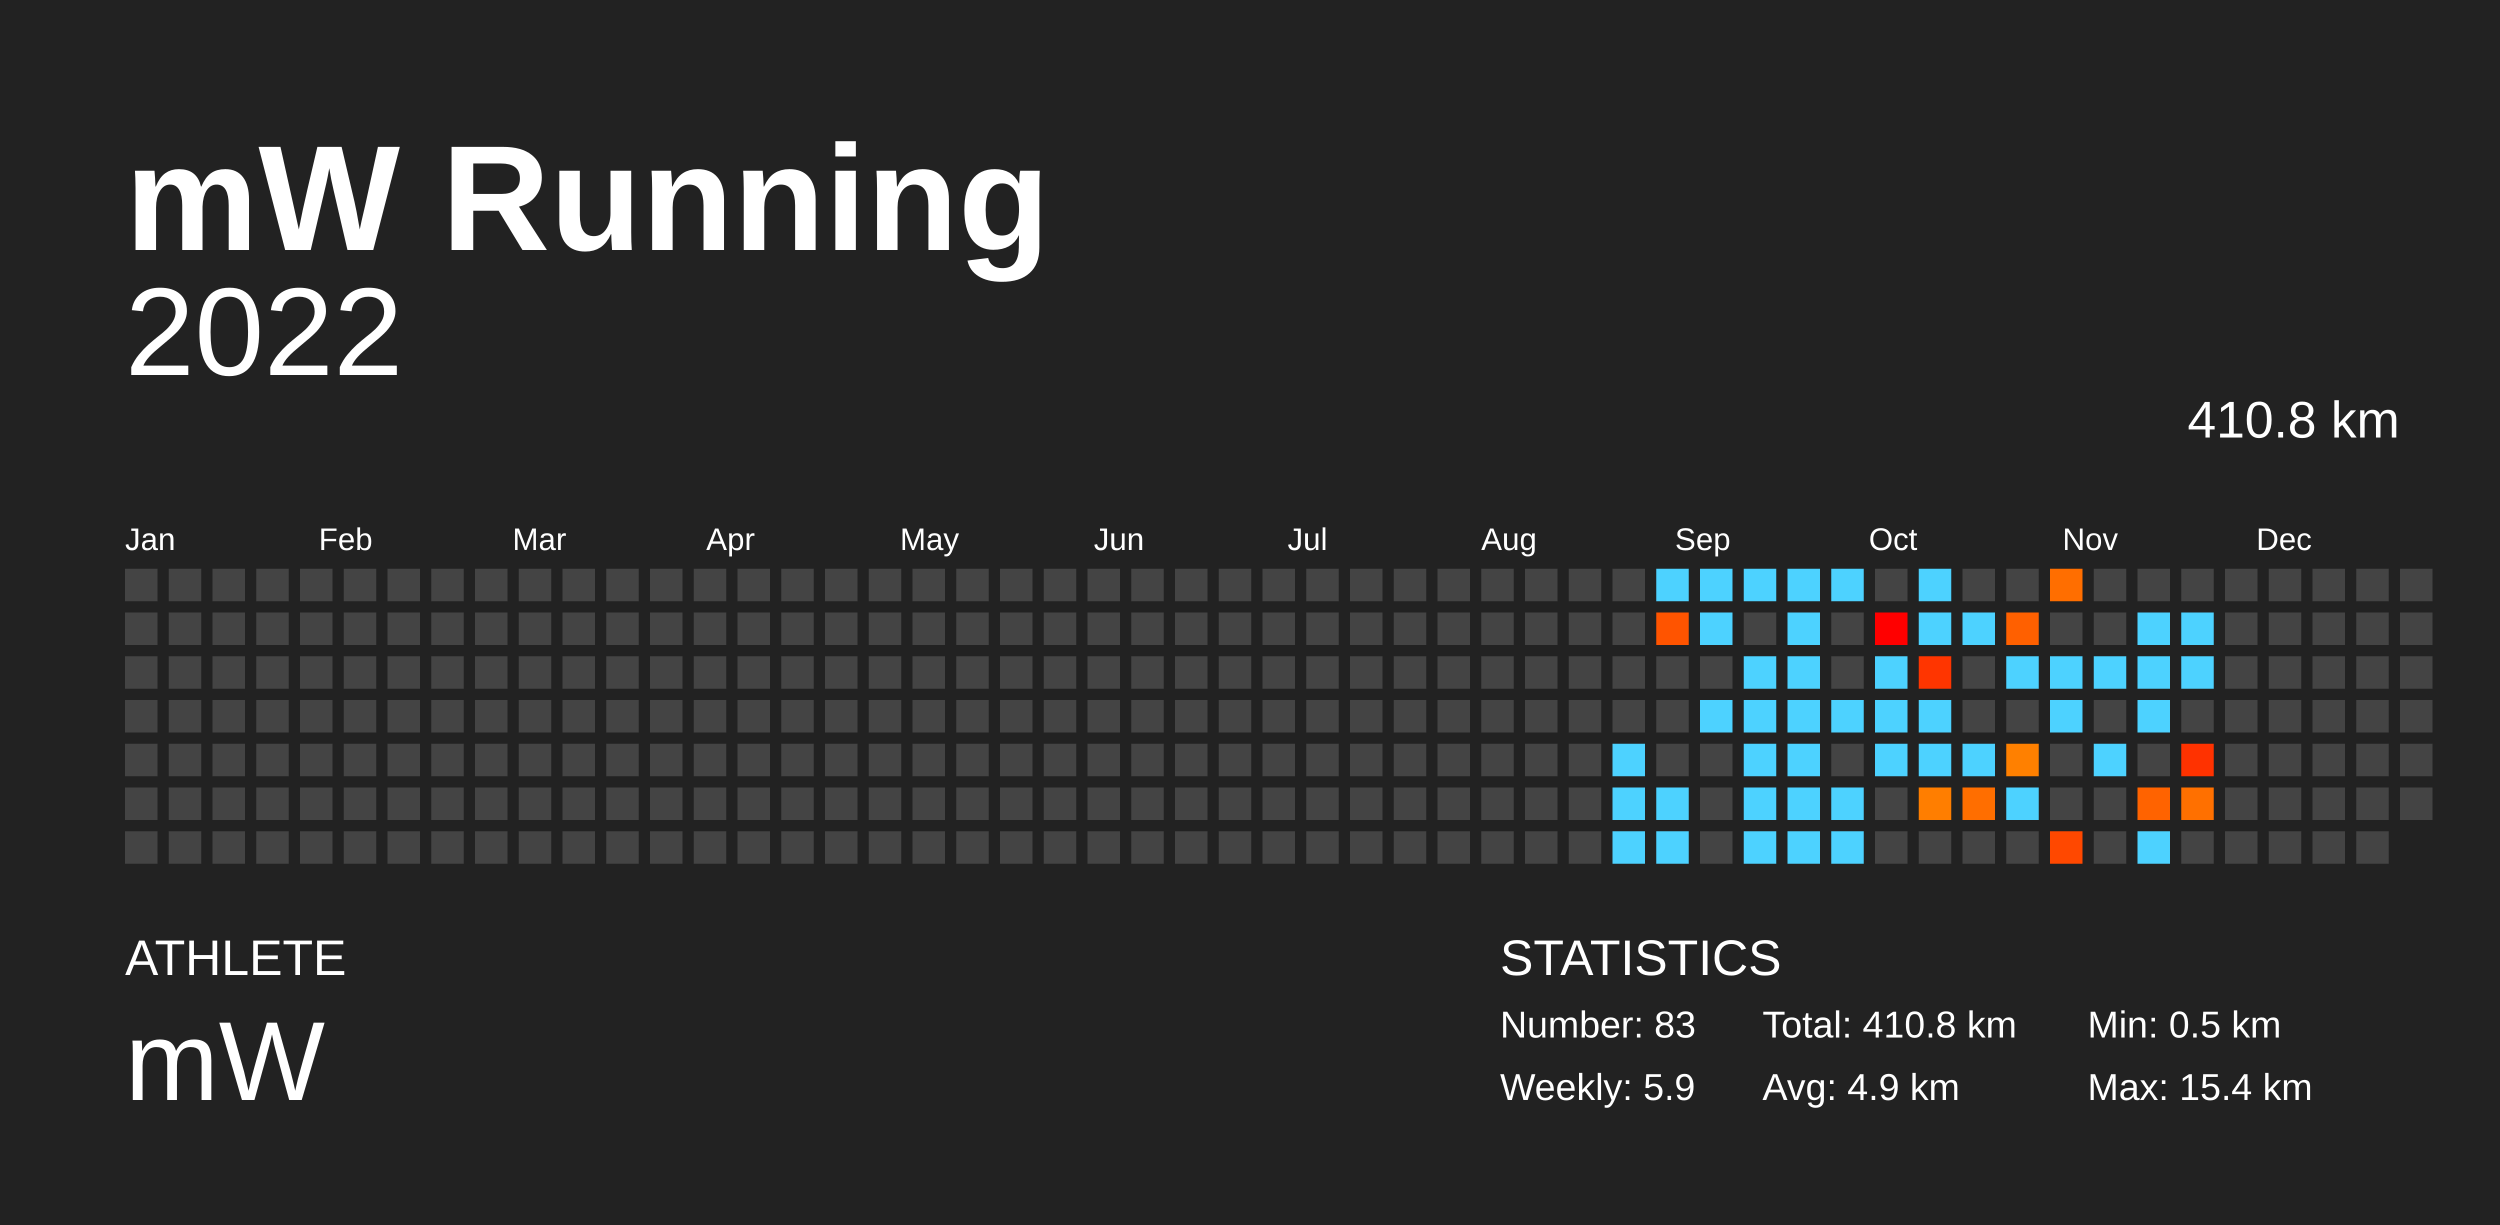
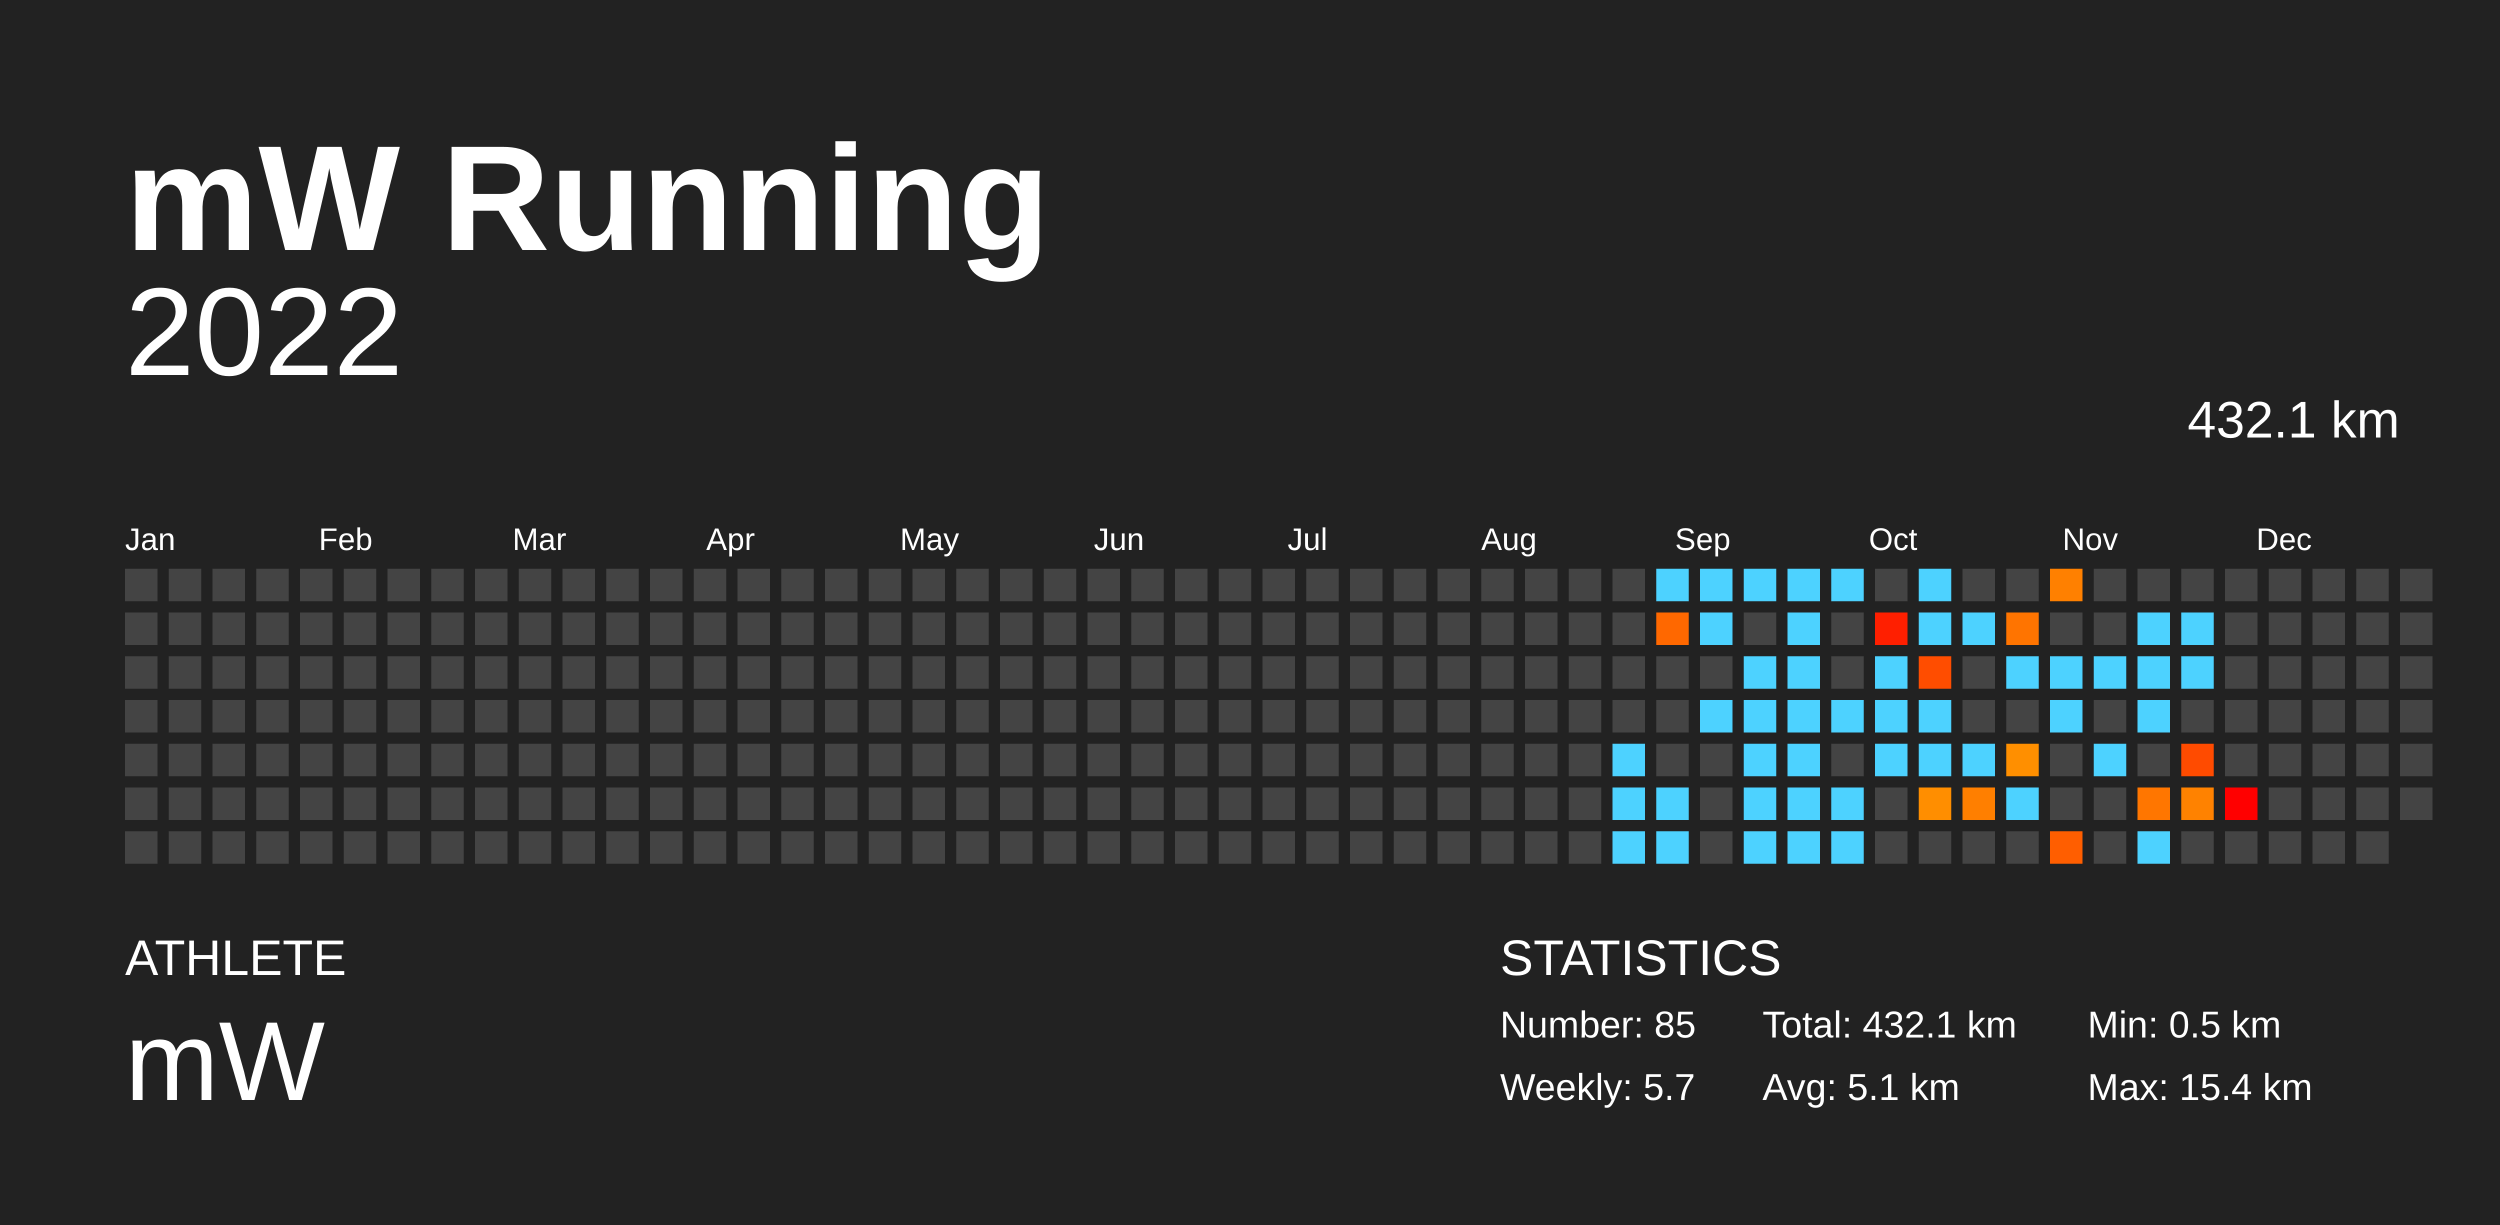
<svg xmlns="http://www.w3.org/2000/svg" baseProfile="full" height="98mm" version="1.1" viewBox="0,0,200,98" width="200mm">
  <defs />
  <rect fill="#222222" height="98" width="200" x="0" y="0" />
  <text fill="#FFFFFF" style="font-size:12px; font-family:Arial; font-weight:bold;" x="10" y="20">mW Running</text>
  <text fill="#FFFFFF" style="font-size:4px; font-family:Arial" x="10" y="78">ATHLETE</text>
  <text fill="#FFFFFF" style="font-size:9px; font-family:Arial" x="10" y="88">mW</text>
  <text fill="#FFFFFF" style="font-size:4px; font-family:Arial" x="120" y="78">STATISTICS</text>
-   <text fill="#FFFFFF" style="font-size:3px; font-family:Arial" x="120" y="83">Number: 83</text>
-   <text fill="#FFFFFF" style="font-size:3px; font-family:Arial" x="120" y="88">Weekly: 5.9</text>
-   <text fill="#FFFFFF" style="font-size:3px; font-family:Arial" x="141" y="83">Total: 410.8 km</text>
-   <text fill="#FFFFFF" style="font-size:3px; font-family:Arial" x="141" y="88">Avg: 4.9 km</text>
+   <text fill="#FFFFFF" style="font-size:3px; font-family:Arial" x="120" y="83">Number: 85</text>
+   <text fill="#FFFFFF" style="font-size:3px; font-family:Arial" x="120" y="88">Weekly: 5.7</text>
+   <text fill="#FFFFFF" style="font-size:3px; font-family:Arial" x="141" y="83">Total: 432.1 km</text>
+   <text fill="#FFFFFF" style="font-size:3px; font-family:Arial" x="141" y="88">Avg: 5.1 km</text>
  <text fill="#FFFFFF" style="font-size:3px; font-family:Arial" x="167" y="83">Min: 0.5 km</text>
  <text fill="#FFFFFF" style="font-size:3px; font-family:Arial" x="167" y="88">Max: 15.4 km</text>
  <text alignment-baseline="hanging" fill="#FFFFFF" style="font-size:10.0px; font-family:Arial;" x="10" y="30">2022</text>
-   <text alignment-baseline="hanging" fill="#FFFFFF" style="font-size:4.125px; font-family:Arial;" x="175" y="35">410.8 km</text>
+   <text alignment-baseline="hanging" fill="#FFFFFF" style="font-size:4.125px; font-family:Arial;" x="175" y="35">432.1 km</text>
  <text fill="#FFFFFF" style="font-size:2.5px; font-family:Arial" x="10.0" y="44">Jan</text>
  <text fill="#FFFFFF" style="font-size:2.5px; font-family:Arial" x="25.5" y="44">Feb</text>
  <text fill="#FFFFFF" style="font-size:2.5px; font-family:Arial" x="41.0" y="44">Mar</text>
  <text fill="#FFFFFF" style="font-size:2.5px; font-family:Arial" x="56.5" y="44">Apr</text>
  <text fill="#FFFFFF" style="font-size:2.5px; font-family:Arial" x="72.0" y="44">May</text>
  <text fill="#FFFFFF" style="font-size:2.5px; font-family:Arial" x="87.5" y="44">Jun</text>
  <text fill="#FFFFFF" style="font-size:2.5px; font-family:Arial" x="103.0" y="44">Jul</text>
  <text fill="#FFFFFF" style="font-size:2.5px; font-family:Arial" x="118.5" y="44">Aug</text>
  <text fill="#FFFFFF" style="font-size:2.5px; font-family:Arial" x="134.0" y="44">Sep</text>
  <text fill="#FFFFFF" style="font-size:2.5px; font-family:Arial" x="149.5" y="44">Oct</text>
  <text fill="#FFFFFF" style="font-size:2.5px; font-family:Arial" x="165.0" y="44">Nov</text>
  <text fill="#FFFFFF" style="font-size:2.5px; font-family:Arial" x="180.5" y="44">Dec</text>
  <rect fill="#444444" height="2.6" width="2.6" x="10.0" y="45.5" />
  <rect fill="#444444" height="2.6" width="2.6" x="10.0" y="49.0" />
  <rect fill="#444444" height="2.6" width="2.6" x="10.0" y="52.5" />
  <rect fill="#444444" height="2.6" width="2.6" x="10.0" y="56.0" />
  <rect fill="#444444" height="2.6" width="2.6" x="10.0" y="59.5" />
  <rect fill="#444444" height="2.6" width="2.6" x="10.0" y="63.0" />
  <rect fill="#444444" height="2.6" width="2.6" x="10.0" y="66.5" />
  <rect fill="#444444" height="2.6" width="2.6" x="13.5" y="45.5" />
  <rect fill="#444444" height="2.6" width="2.6" x="13.5" y="49.0" />
  <rect fill="#444444" height="2.6" width="2.6" x="13.5" y="52.5" />
  <rect fill="#444444" height="2.6" width="2.6" x="13.5" y="56.0" />
  <rect fill="#444444" height="2.6" width="2.6" x="13.5" y="59.5" />
  <rect fill="#444444" height="2.6" width="2.6" x="13.5" y="63.0" />
  <rect fill="#444444" height="2.6" width="2.6" x="13.5" y="66.5" />
  <rect fill="#444444" height="2.6" width="2.6" x="17.0" y="45.5" />
  <rect fill="#444444" height="2.6" width="2.6" x="17.0" y="49.0" />
  <rect fill="#444444" height="2.6" width="2.6" x="17.0" y="52.5" />
  <rect fill="#444444" height="2.6" width="2.6" x="17.0" y="56.0" />
  <rect fill="#444444" height="2.6" width="2.6" x="17.0" y="59.5" />
  <rect fill="#444444" height="2.6" width="2.6" x="17.0" y="63.0" />
  <rect fill="#444444" height="2.6" width="2.6" x="17.0" y="66.5" />
  <rect fill="#444444" height="2.6" width="2.6" x="20.5" y="45.5" />
  <rect fill="#444444" height="2.6" width="2.6" x="20.5" y="49.0" />
  <rect fill="#444444" height="2.6" width="2.6" x="20.5" y="52.5" />
  <rect fill="#444444" height="2.6" width="2.6" x="20.5" y="56.0" />
  <rect fill="#444444" height="2.6" width="2.6" x="20.5" y="59.5" />
  <rect fill="#444444" height="2.6" width="2.6" x="20.5" y="63.0" />
  <rect fill="#444444" height="2.6" width="2.6" x="20.5" y="66.5" />
  <rect fill="#444444" height="2.6" width="2.6" x="24.0" y="45.5" />
  <rect fill="#444444" height="2.6" width="2.6" x="24.0" y="49.0" />
  <rect fill="#444444" height="2.6" width="2.6" x="24.0" y="52.5" />
  <rect fill="#444444" height="2.6" width="2.6" x="24.0" y="56.0" />
  <rect fill="#444444" height="2.6" width="2.6" x="24.0" y="59.5" />
  <rect fill="#444444" height="2.6" width="2.6" x="24.0" y="63.0" />
  <rect fill="#444444" height="2.6" width="2.6" x="24.0" y="66.5" />
  <rect fill="#444444" height="2.6" width="2.6" x="27.5" y="45.5" />
  <rect fill="#444444" height="2.6" width="2.6" x="27.5" y="49.0" />
  <rect fill="#444444" height="2.6" width="2.6" x="27.5" y="52.5" />
  <rect fill="#444444" height="2.6" width="2.6" x="27.5" y="56.0" />
  <rect fill="#444444" height="2.6" width="2.6" x="27.5" y="59.5" />
  <rect fill="#444444" height="2.6" width="2.6" x="27.5" y="63.0" />
  <rect fill="#444444" height="2.6" width="2.6" x="27.5" y="66.5" />
  <rect fill="#444444" height="2.6" width="2.6" x="31.0" y="45.5" />
  <rect fill="#444444" height="2.6" width="2.6" x="31.0" y="49.0" />
  <rect fill="#444444" height="2.6" width="2.6" x="31.0" y="52.5" />
  <rect fill="#444444" height="2.6" width="2.6" x="31.0" y="56.0" />
  <rect fill="#444444" height="2.6" width="2.6" x="31.0" y="59.5" />
  <rect fill="#444444" height="2.6" width="2.6" x="31.0" y="63.0" />
  <rect fill="#444444" height="2.6" width="2.6" x="31.0" y="66.5" />
  <rect fill="#444444" height="2.6" width="2.6" x="34.5" y="45.5" />
  <rect fill="#444444" height="2.6" width="2.6" x="34.5" y="49.0" />
  <rect fill="#444444" height="2.6" width="2.6" x="34.5" y="52.5" />
  <rect fill="#444444" height="2.6" width="2.6" x="34.5" y="56.0" />
  <rect fill="#444444" height="2.6" width="2.6" x="34.5" y="59.5" />
  <rect fill="#444444" height="2.6" width="2.6" x="34.5" y="63.0" />
  <rect fill="#444444" height="2.6" width="2.6" x="34.5" y="66.5" />
  <rect fill="#444444" height="2.6" width="2.6" x="38.0" y="45.5" />
  <rect fill="#444444" height="2.6" width="2.6" x="38.0" y="49.0" />
  <rect fill="#444444" height="2.6" width="2.6" x="38.0" y="52.5" />
  <rect fill="#444444" height="2.6" width="2.6" x="38.0" y="56.0" />
  <rect fill="#444444" height="2.6" width="2.6" x="38.0" y="59.5" />
  <rect fill="#444444" height="2.6" width="2.6" x="38.0" y="63.0" />
  <rect fill="#444444" height="2.6" width="2.6" x="38.0" y="66.5" />
  <rect fill="#444444" height="2.6" width="2.6" x="41.5" y="45.5" />
  <rect fill="#444444" height="2.6" width="2.6" x="41.5" y="49.0" />
  <rect fill="#444444" height="2.6" width="2.6" x="41.5" y="52.5" />
  <rect fill="#444444" height="2.6" width="2.6" x="41.5" y="56.0" />
  <rect fill="#444444" height="2.6" width="2.6" x="41.5" y="59.5" />
  <rect fill="#444444" height="2.6" width="2.6" x="41.5" y="63.0" />
  <rect fill="#444444" height="2.6" width="2.6" x="41.5" y="66.5" />
  <rect fill="#444444" height="2.6" width="2.6" x="45.0" y="45.5" />
  <rect fill="#444444" height="2.6" width="2.6" x="45.0" y="49.0" />
  <rect fill="#444444" height="2.6" width="2.6" x="45.0" y="52.5" />
  <rect fill="#444444" height="2.6" width="2.6" x="45.0" y="56.0" />
  <rect fill="#444444" height="2.6" width="2.6" x="45.0" y="59.5" />
  <rect fill="#444444" height="2.6" width="2.6" x="45.0" y="63.0" />
  <rect fill="#444444" height="2.6" width="2.6" x="45.0" y="66.5" />
  <rect fill="#444444" height="2.6" width="2.6" x="48.5" y="45.5" />
  <rect fill="#444444" height="2.6" width="2.6" x="48.5" y="49.0" />
  <rect fill="#444444" height="2.6" width="2.6" x="48.5" y="52.5" />
  <rect fill="#444444" height="2.6" width="2.6" x="48.5" y="56.0" />
  <rect fill="#444444" height="2.6" width="2.6" x="48.5" y="59.5" />
  <rect fill="#444444" height="2.6" width="2.6" x="48.5" y="63.0" />
  <rect fill="#444444" height="2.6" width="2.6" x="48.5" y="66.5" />
  <rect fill="#444444" height="2.6" width="2.6" x="52.0" y="45.5" />
  <rect fill="#444444" height="2.6" width="2.6" x="52.0" y="49.0" />
  <rect fill="#444444" height="2.6" width="2.6" x="52.0" y="52.5" />
  <rect fill="#444444" height="2.6" width="2.6" x="52.0" y="56.0" />
  <rect fill="#444444" height="2.6" width="2.6" x="52.0" y="59.5" />
  <rect fill="#444444" height="2.6" width="2.6" x="52.0" y="63.0" />
  <rect fill="#444444" height="2.6" width="2.6" x="52.0" y="66.5" />
  <rect fill="#444444" height="2.6" width="2.6" x="55.5" y="45.5" />
  <rect fill="#444444" height="2.6" width="2.6" x="55.5" y="49.0" />
  <rect fill="#444444" height="2.6" width="2.6" x="55.5" y="52.5" />
  <rect fill="#444444" height="2.6" width="2.6" x="55.5" y="56.0" />
  <rect fill="#444444" height="2.6" width="2.6" x="55.5" y="59.5" />
  <rect fill="#444444" height="2.6" width="2.6" x="55.5" y="63.0" />
  <rect fill="#444444" height="2.6" width="2.6" x="55.5" y="66.5" />
  <rect fill="#444444" height="2.6" width="2.6" x="59.0" y="45.5" />
  <rect fill="#444444" height="2.6" width="2.6" x="59.0" y="49.0" />
  <rect fill="#444444" height="2.6" width="2.6" x="59.0" y="52.5" />
  <rect fill="#444444" height="2.6" width="2.6" x="59.0" y="56.0" />
  <rect fill="#444444" height="2.6" width="2.6" x="59.0" y="59.5" />
  <rect fill="#444444" height="2.6" width="2.6" x="59.0" y="63.0" />
  <rect fill="#444444" height="2.6" width="2.6" x="59.0" y="66.5" />
  <rect fill="#444444" height="2.6" width="2.6" x="62.5" y="45.5" />
  <rect fill="#444444" height="2.6" width="2.6" x="62.5" y="49.0" />
  <rect fill="#444444" height="2.6" width="2.6" x="62.5" y="52.5" />
  <rect fill="#444444" height="2.6" width="2.6" x="62.5" y="56.0" />
  <rect fill="#444444" height="2.6" width="2.6" x="62.5" y="59.5" />
  <rect fill="#444444" height="2.6" width="2.6" x="62.5" y="63.0" />
  <rect fill="#444444" height="2.6" width="2.6" x="62.5" y="66.5" />
  <rect fill="#444444" height="2.6" width="2.6" x="66.0" y="45.5" />
  <rect fill="#444444" height="2.6" width="2.6" x="66.0" y="49.0" />
  <rect fill="#444444" height="2.6" width="2.6" x="66.0" y="52.5" />
  <rect fill="#444444" height="2.6" width="2.6" x="66.0" y="56.0" />
  <rect fill="#444444" height="2.6" width="2.6" x="66.0" y="59.5" />
  <rect fill="#444444" height="2.6" width="2.6" x="66.0" y="63.0" />
  <rect fill="#444444" height="2.6" width="2.6" x="66.0" y="66.5" />
  <rect fill="#444444" height="2.6" width="2.6" x="69.5" y="45.5" />
  <rect fill="#444444" height="2.6" width="2.6" x="69.5" y="49.0" />
  <rect fill="#444444" height="2.6" width="2.6" x="69.5" y="52.5" />
  <rect fill="#444444" height="2.6" width="2.6" x="69.5" y="56.0" />
  <rect fill="#444444" height="2.6" width="2.6" x="69.5" y="59.5" />
  <rect fill="#444444" height="2.6" width="2.6" x="69.5" y="63.0" />
  <rect fill="#444444" height="2.6" width="2.6" x="69.5" y="66.5" />
  <rect fill="#444444" height="2.6" width="2.6" x="73.0" y="45.5" />
  <rect fill="#444444" height="2.6" width="2.6" x="73.0" y="49.0" />
  <rect fill="#444444" height="2.6" width="2.6" x="73.0" y="52.5" />
  <rect fill="#444444" height="2.6" width="2.6" x="73.0" y="56.0" />
  <rect fill="#444444" height="2.6" width="2.6" x="73.0" y="59.5" />
  <rect fill="#444444" height="2.6" width="2.6" x="73.0" y="63.0" />
  <rect fill="#444444" height="2.6" width="2.6" x="73.0" y="66.5" />
  <rect fill="#444444" height="2.6" width="2.6" x="76.5" y="45.5" />
  <rect fill="#444444" height="2.6" width="2.6" x="76.5" y="49.0" />
  <rect fill="#444444" height="2.6" width="2.6" x="76.5" y="52.5" />
  <rect fill="#444444" height="2.6" width="2.6" x="76.5" y="56.0" />
  <rect fill="#444444" height="2.6" width="2.6" x="76.5" y="59.5" />
  <rect fill="#444444" height="2.6" width="2.6" x="76.5" y="63.0" />
  <rect fill="#444444" height="2.6" width="2.6" x="76.5" y="66.5" />
  <rect fill="#444444" height="2.6" width="2.6" x="80.0" y="45.5" />
  <rect fill="#444444" height="2.6" width="2.6" x="80.0" y="49.0" />
  <rect fill="#444444" height="2.6" width="2.6" x="80.0" y="52.5" />
  <rect fill="#444444" height="2.6" width="2.6" x="80.0" y="56.0" />
  <rect fill="#444444" height="2.6" width="2.6" x="80.0" y="59.5" />
  <rect fill="#444444" height="2.6" width="2.6" x="80.0" y="63.0" />
  <rect fill="#444444" height="2.6" width="2.6" x="80.0" y="66.5" />
  <rect fill="#444444" height="2.6" width="2.6" x="83.5" y="45.5" />
  <rect fill="#444444" height="2.6" width="2.6" x="83.5" y="49.0" />
  <rect fill="#444444" height="2.6" width="2.6" x="83.5" y="52.5" />
  <rect fill="#444444" height="2.6" width="2.6" x="83.5" y="56.0" />
  <rect fill="#444444" height="2.6" width="2.6" x="83.5" y="59.5" />
  <rect fill="#444444" height="2.6" width="2.6" x="83.5" y="63.0" />
  <rect fill="#444444" height="2.6" width="2.6" x="83.5" y="66.5" />
  <rect fill="#444444" height="2.6" width="2.6" x="87.0" y="45.5" />
  <rect fill="#444444" height="2.6" width="2.6" x="87.0" y="49.0" />
  <rect fill="#444444" height="2.6" width="2.6" x="87.0" y="52.5" />
  <rect fill="#444444" height="2.6" width="2.6" x="87.0" y="56.0" />
  <rect fill="#444444" height="2.6" width="2.6" x="87.0" y="59.5" />
  <rect fill="#444444" height="2.6" width="2.6" x="87.0" y="63.0" />
  <rect fill="#444444" height="2.6" width="2.6" x="87.0" y="66.5" />
  <rect fill="#444444" height="2.6" width="2.6" x="90.5" y="45.5" />
  <rect fill="#444444" height="2.6" width="2.6" x="90.5" y="49.0" />
  <rect fill="#444444" height="2.6" width="2.6" x="90.5" y="52.5" />
  <rect fill="#444444" height="2.6" width="2.6" x="90.5" y="56.0" />
  <rect fill="#444444" height="2.6" width="2.6" x="90.5" y="59.5" />
  <rect fill="#444444" height="2.6" width="2.6" x="90.5" y="63.0" />
  <rect fill="#444444" height="2.6" width="2.6" x="90.5" y="66.5" />
  <rect fill="#444444" height="2.6" width="2.6" x="94.0" y="45.5" />
  <rect fill="#444444" height="2.6" width="2.6" x="94.0" y="49.0" />
  <rect fill="#444444" height="2.6" width="2.6" x="94.0" y="52.5" />
  <rect fill="#444444" height="2.6" width="2.6" x="94.0" y="56.0" />
  <rect fill="#444444" height="2.6" width="2.6" x="94.0" y="59.5" />
  <rect fill="#444444" height="2.6" width="2.6" x="94.0" y="63.0" />
  <rect fill="#444444" height="2.6" width="2.6" x="94.0" y="66.5" />
  <rect fill="#444444" height="2.6" width="2.6" x="97.5" y="45.5" />
  <rect fill="#444444" height="2.6" width="2.6" x="97.5" y="49.0" />
  <rect fill="#444444" height="2.6" width="2.6" x="97.5" y="52.5" />
  <rect fill="#444444" height="2.6" width="2.6" x="97.5" y="56.0" />
  <rect fill="#444444" height="2.6" width="2.6" x="97.5" y="59.5" />
  <rect fill="#444444" height="2.6" width="2.6" x="97.5" y="63.0" />
  <rect fill="#444444" height="2.6" width="2.6" x="97.5" y="66.5" />
  <rect fill="#444444" height="2.6" width="2.6" x="101.0" y="45.5" />
  <rect fill="#444444" height="2.6" width="2.6" x="101.0" y="49.0" />
  <rect fill="#444444" height="2.6" width="2.6" x="101.0" y="52.5" />
  <rect fill="#444444" height="2.6" width="2.6" x="101.0" y="56.0" />
  <rect fill="#444444" height="2.6" width="2.6" x="101.0" y="59.5" />
  <rect fill="#444444" height="2.6" width="2.6" x="101.0" y="63.0" />
  <rect fill="#444444" height="2.6" width="2.6" x="101.0" y="66.5" />
  <rect fill="#444444" height="2.6" width="2.6" x="104.5" y="45.5" />
  <rect fill="#444444" height="2.6" width="2.6" x="104.5" y="49.0" />
  <rect fill="#444444" height="2.6" width="2.6" x="104.5" y="52.5" />
  <rect fill="#444444" height="2.6" width="2.6" x="104.5" y="56.0" />
  <rect fill="#444444" height="2.6" width="2.6" x="104.5" y="59.5" />
  <rect fill="#444444" height="2.6" width="2.6" x="104.5" y="63.0" />
  <rect fill="#444444" height="2.6" width="2.6" x="104.5" y="66.5" />
  <rect fill="#444444" height="2.6" width="2.6" x="108.0" y="45.5" />
  <rect fill="#444444" height="2.6" width="2.6" x="108.0" y="49.0" />
  <rect fill="#444444" height="2.6" width="2.6" x="108.0" y="52.5" />
  <rect fill="#444444" height="2.6" width="2.6" x="108.0" y="56.0" />
  <rect fill="#444444" height="2.6" width="2.6" x="108.0" y="59.5" />
  <rect fill="#444444" height="2.6" width="2.6" x="108.0" y="63.0" />
  <rect fill="#444444" height="2.6" width="2.6" x="108.0" y="66.5" />
  <rect fill="#444444" height="2.6" width="2.6" x="111.5" y="45.5" />
  <rect fill="#444444" height="2.6" width="2.6" x="111.5" y="49.0" />
  <rect fill="#444444" height="2.6" width="2.6" x="111.5" y="52.5" />
  <rect fill="#444444" height="2.6" width="2.6" x="111.5" y="56.0" />
  <rect fill="#444444" height="2.6" width="2.6" x="111.5" y="59.5" />
  <rect fill="#444444" height="2.6" width="2.6" x="111.5" y="63.0" />
  <rect fill="#444444" height="2.6" width="2.6" x="111.5" y="66.5" />
  <rect fill="#444444" height="2.6" width="2.6" x="115.0" y="45.5" />
  <rect fill="#444444" height="2.6" width="2.6" x="115.0" y="49.0" />
  <rect fill="#444444" height="2.6" width="2.6" x="115.0" y="52.5" />
  <rect fill="#444444" height="2.6" width="2.6" x="115.0" y="56.0" />
  <rect fill="#444444" height="2.6" width="2.6" x="115.0" y="59.5" />
  <rect fill="#444444" height="2.6" width="2.6" x="115.0" y="63.0" />
  <rect fill="#444444" height="2.6" width="2.6" x="115.0" y="66.5" />
  <rect fill="#444444" height="2.6" width="2.6" x="118.5" y="45.5" />
  <rect fill="#444444" height="2.6" width="2.6" x="118.5" y="49.0" />
  <rect fill="#444444" height="2.6" width="2.6" x="118.5" y="52.5" />
  <rect fill="#444444" height="2.6" width="2.6" x="118.5" y="56.0" />
  <rect fill="#444444" height="2.6" width="2.6" x="118.5" y="59.5" />
  <rect fill="#444444" height="2.6" width="2.6" x="118.5" y="63.0" />
  <rect fill="#444444" height="2.6" width="2.6" x="118.5" y="66.5" />
  <rect fill="#444444" height="2.6" width="2.6" x="122.0" y="45.5" />
  <rect fill="#444444" height="2.6" width="2.6" x="122.0" y="49.0" />
  <rect fill="#444444" height="2.6" width="2.6" x="122.0" y="52.5" />
  <rect fill="#444444" height="2.6" width="2.6" x="122.0" y="56.0" />
  <rect fill="#444444" height="2.6" width="2.6" x="122.0" y="59.5" />
  <rect fill="#444444" height="2.6" width="2.6" x="122.0" y="63.0" />
  <rect fill="#444444" height="2.6" width="2.6" x="122.0" y="66.5" />
  <rect fill="#444444" height="2.6" width="2.6" x="125.5" y="45.5" />
  <rect fill="#444444" height="2.6" width="2.6" x="125.5" y="49.0" />
  <rect fill="#444444" height="2.6" width="2.6" x="125.5" y="52.5" />
  <rect fill="#444444" height="2.6" width="2.6" x="125.5" y="56.0" />
  <rect fill="#444444" height="2.6" width="2.6" x="125.5" y="59.5" />
  <rect fill="#444444" height="2.6" width="2.6" x="125.5" y="63.0" />
  <rect fill="#444444" height="2.6" width="2.6" x="125.5" y="66.5" />
  <rect fill="#444444" height="2.6" width="2.6" x="129.0" y="45.5" />
  <rect fill="#444444" height="2.6" width="2.6" x="129.0" y="49.0" />
  <rect fill="#444444" height="2.6" width="2.6" x="129.0" y="52.5" />
  <rect fill="#444444" height="2.6" width="2.6" x="129.0" y="56.0" />
  <rect fill="#4dd2ff" height="2.6" width="2.6" x="129.0" y="59.5" />
  <rect fill="#4dd2ff" height="2.6" width="2.6" x="129.0" y="63.0" />
  <rect fill="#4dd2ff" height="2.6" width="2.6" x="129.0" y="66.5" />
  <rect fill="#4dd2ff" height="2.6" width="2.6" x="132.5" y="45.5" />
-   <rect fill="#ff5400" height="2.6" width="2.6" x="132.5" y="49.0" />
+   <rect fill="#ff6800" height="2.6" width="2.6" x="132.5" y="49.0" />
  <rect fill="#444444" height="2.6" width="2.6" x="132.5" y="52.5" />
  <rect fill="#444444" height="2.6" width="2.6" x="132.5" y="56.0" />
  <rect fill="#444444" height="2.6" width="2.6" x="132.5" y="59.5" />
  <rect fill="#4dd2ff" height="2.6" width="2.6" x="132.5" y="63.0" />
  <rect fill="#4dd2ff" height="2.6" width="2.6" x="132.5" y="66.5" />
  <rect fill="#4dd2ff" height="2.6" width="2.6" x="136.0" y="45.5" />
  <rect fill="#4dd2ff" height="2.6" width="2.6" x="136.0" y="49.0" />
  <rect fill="#444444" height="2.6" width="2.6" x="136.0" y="52.5" />
  <rect fill="#4dd2ff" height="2.6" width="2.6" x="136.0" y="56.0" />
  <rect fill="#444444" height="2.6" width="2.6" x="136.0" y="59.5" />
  <rect fill="#444444" height="2.6" width="2.6" x="136.0" y="63.0" />
  <rect fill="#444444" height="2.6" width="2.6" x="136.0" y="66.5" />
  <rect fill="#4dd2ff" height="2.6" width="2.6" x="139.5" y="45.5" />
  <rect fill="#444444" height="2.6" width="2.6" x="139.5" y="49.0" />
  <rect fill="#4dd2ff" height="2.6" width="2.6" x="139.5" y="52.5" />
  <rect fill="#4dd2ff" height="2.6" width="2.6" x="139.5" y="56.0" />
  <rect fill="#4dd2ff" height="2.6" width="2.6" x="139.5" y="59.5" />
  <rect fill="#4dd2ff" height="2.6" width="2.6" x="139.5" y="63.0" />
  <rect fill="#4dd2ff" height="2.6" width="2.6" x="139.5" y="66.5" />
  <rect fill="#4dd2ff" height="2.6" width="2.6" x="143.0" y="45.5" />
  <rect fill="#4dd2ff" height="2.6" width="2.6" x="143.0" y="49.0" />
  <rect fill="#4dd2ff" height="2.6" width="2.6" x="143.0" y="52.5" />
  <rect fill="#4dd2ff" height="2.6" width="2.6" x="143.0" y="56.0" />
  <rect fill="#4dd2ff" height="2.6" width="2.6" x="143.0" y="59.5" />
  <rect fill="#4dd2ff" height="2.6" width="2.6" x="143.0" y="63.0" />
  <rect fill="#4dd2ff" height="2.6" width="2.6" x="143.0" y="66.5" />
  <rect fill="#4dd2ff" height="2.6" width="2.6" x="146.5" y="45.5" />
  <rect fill="#444444" height="2.6" width="2.6" x="146.5" y="49.0" />
  <rect fill="#444444" height="2.6" width="2.6" x="146.5" y="52.5" />
  <rect fill="#4dd2ff" height="2.6" width="2.6" x="146.5" y="56.0" />
  <rect fill="#444444" height="2.6" width="2.6" x="146.5" y="59.5" />
  <rect fill="#4dd2ff" height="2.6" width="2.6" x="146.5" y="63.0" />
  <rect fill="#4dd2ff" height="2.6" width="2.6" x="146.5" y="66.5" />
  <rect fill="#444444" height="2.6" width="2.6" x="150.0" y="45.5" />
-   <rect fill="#ff0000" height="2.6" width="2.6" x="150.0" y="49.0" />
+   <rect fill="#ff1f00" height="2.6" width="2.6" x="150.0" y="49.0" />
  <rect fill="#4dd2ff" height="2.6" width="2.6" x="150.0" y="52.5" />
  <rect fill="#4dd2ff" height="2.6" width="2.6" x="150.0" y="56.0" />
  <rect fill="#4dd2ff" height="2.6" width="2.6" x="150.0" y="59.5" />
  <rect fill="#444444" height="2.6" width="2.6" x="150.0" y="63.0" />
  <rect fill="#444444" height="2.6" width="2.6" x="150.0" y="66.5" />
  <rect fill="#4dd2ff" height="2.6" width="2.6" x="153.5" y="45.5" />
  <rect fill="#4dd2ff" height="2.6" width="2.6" x="153.5" y="49.0" />
-   <rect fill="#ff3500" height="2.6" width="2.6" x="153.5" y="52.5" />
+   <rect fill="#ff4d00" height="2.6" width="2.6" x="153.5" y="52.5" />
  <rect fill="#4dd2ff" height="2.6" width="2.6" x="153.5" y="56.0" />
  <rect fill="#4dd2ff" height="2.6" width="2.6" x="153.5" y="59.5" />
-   <rect fill="#ff7e00" height="2.6" width="2.6" x="153.5" y="63.0" />
+   <rect fill="#ff8e00" height="2.6" width="2.6" x="153.5" y="63.0" />
  <rect fill="#444444" height="2.6" width="2.6" x="153.5" y="66.5" />
  <rect fill="#444444" height="2.6" width="2.6" x="157.0" y="45.5" />
  <rect fill="#4dd2ff" height="2.6" width="2.6" x="157.0" y="49.0" />
  <rect fill="#444444" height="2.6" width="2.6" x="157.0" y="52.5" />
  <rect fill="#444444" height="2.6" width="2.6" x="157.0" y="56.0" />
  <rect fill="#4dd2ff" height="2.6" width="2.6" x="157.0" y="59.5" />
-   <rect fill="#ff6e00" height="2.6" width="2.6" x="157.0" y="63.0" />
+   <rect fill="#ff7f00" height="2.6" width="2.6" x="157.0" y="63.0" />
  <rect fill="#444444" height="2.6" width="2.6" x="157.0" y="66.5" />
  <rect fill="#444444" height="2.6" width="2.6" x="160.5" y="45.5" />
-   <rect fill="#ff6000" height="2.6" width="2.6" x="160.5" y="49.0" />
+   <rect fill="#ff7400" height="2.6" width="2.6" x="160.5" y="49.0" />
  <rect fill="#4dd2ff" height="2.6" width="2.6" x="160.5" y="52.5" />
  <rect fill="#444444" height="2.6" width="2.6" x="160.5" y="56.0" />
-   <rect fill="#ff8000" height="2.6" width="2.6" x="160.5" y="59.5" />
+   <rect fill="#ff8f00" height="2.6" width="2.6" x="160.5" y="59.5" />
  <rect fill="#4dd2ff" height="2.6" width="2.6" x="160.5" y="63.0" />
  <rect fill="#444444" height="2.6" width="2.6" x="160.5" y="66.5" />
-   <rect fill="#ff6e00" height="2.6" width="2.6" x="164.0" y="45.5" />
+   <rect fill="#ff8000" height="2.6" width="2.6" x="164.0" y="45.5" />
  <rect fill="#444444" height="2.6" width="2.6" x="164.0" y="49.0" />
  <rect fill="#4dd2ff" height="2.6" width="2.6" x="164.0" y="52.5" />
  <rect fill="#4dd2ff" height="2.6" width="2.6" x="164.0" y="56.0" />
  <rect fill="#444444" height="2.6" width="2.6" x="164.0" y="59.5" />
  <rect fill="#444444" height="2.6" width="2.6" x="164.0" y="63.0" />
-   <rect fill="#ff4800" height="2.6" width="2.6" x="164.0" y="66.5" />
+   <rect fill="#ff5e00" height="2.6" width="2.6" x="164.0" y="66.5" />
  <rect fill="#444444" height="2.6" width="2.6" x="167.5" y="45.5" />
  <rect fill="#444444" height="2.6" width="2.6" x="167.5" y="49.0" />
  <rect fill="#4dd2ff" height="2.6" width="2.6" x="167.5" y="52.5" />
  <rect fill="#444444" height="2.6" width="2.6" x="167.5" y="56.0" />
  <rect fill="#4dd2ff" height="2.6" width="2.6" x="167.5" y="59.5" />
  <rect fill="#444444" height="2.6" width="2.6" x="167.5" y="63.0" />
  <rect fill="#444444" height="2.6" width="2.6" x="167.5" y="66.5" />
  <rect fill="#444444" height="2.6" width="2.6" x="171.0" y="45.5" />
  <rect fill="#4dd2ff" height="2.6" width="2.6" x="171.0" y="49.0" />
  <rect fill="#4dd2ff" height="2.6" width="2.6" x="171.0" y="52.5" />
  <rect fill="#4dd2ff" height="2.6" width="2.6" x="171.0" y="56.0" />
  <rect fill="#444444" height="2.6" width="2.6" x="171.0" y="59.5" />
-   <rect fill="#ff6300" height="2.6" width="2.6" x="171.0" y="63.0" />
+   <rect fill="#ff7600" height="2.6" width="2.6" x="171.0" y="63.0" />
  <rect fill="#4dd2ff" height="2.6" width="2.6" x="171.0" y="66.5" />
  <rect fill="#444444" height="2.6" width="2.6" x="174.5" y="45.5" />
  <rect fill="#4dd2ff" height="2.6" width="2.6" x="174.5" y="49.0" />
  <rect fill="#4dd2ff" height="2.6" width="2.6" x="174.5" y="52.5" />
  <rect fill="#444444" height="2.6" width="2.6" x="174.5" y="56.0" />
-   <rect fill="#ff3200" height="2.6" width="2.6" x="174.5" y="59.5" />
-   <rect fill="#ff7000" height="2.6" width="2.6" x="174.5" y="63.0" />
+   <rect fill="#ff4b00" height="2.6" width="2.6" x="174.5" y="59.5" />
+   <rect fill="#ff8200" height="2.6" width="2.6" x="174.5" y="63.0" />
  <rect fill="#444444" height="2.6" width="2.6" x="174.5" y="66.5" />
  <rect fill="#444444" height="2.6" width="2.6" x="178.0" y="45.5" />
  <rect fill="#444444" height="2.6" width="2.6" x="178.0" y="49.0" />
  <rect fill="#444444" height="2.6" width="2.6" x="178.0" y="52.5" />
  <rect fill="#444444" height="2.6" width="2.6" x="178.0" y="56.0" />
  <rect fill="#444444" height="2.6" width="2.6" x="178.0" y="59.5" />
-   <rect fill="#444444" height="2.6" width="2.6" x="178.0" y="63.0" />
+   <rect fill="red" height="2.6" width="2.6" x="178.0" y="63.0" />
  <rect fill="#444444" height="2.6" width="2.6" x="178.0" y="66.5" />
  <rect fill="#444444" height="2.6" width="2.6" x="181.5" y="45.5" />
  <rect fill="#444444" height="2.6" width="2.6" x="181.5" y="49.0" />
  <rect fill="#444444" height="2.6" width="2.6" x="181.5" y="52.5" />
  <rect fill="#444444" height="2.6" width="2.6" x="181.5" y="56.0" />
  <rect fill="#444444" height="2.6" width="2.6" x="181.5" y="59.5" />
  <rect fill="#444444" height="2.6" width="2.6" x="181.5" y="63.0" />
  <rect fill="#444444" height="2.6" width="2.6" x="181.5" y="66.5" />
  <rect fill="#444444" height="2.6" width="2.6" x="185.0" y="45.5" />
  <rect fill="#444444" height="2.6" width="2.6" x="185.0" y="49.0" />
  <rect fill="#444444" height="2.6" width="2.6" x="185.0" y="52.5" />
  <rect fill="#444444" height="2.6" width="2.6" x="185.0" y="56.0" />
  <rect fill="#444444" height="2.6" width="2.6" x="185.0" y="59.5" />
  <rect fill="#444444" height="2.6" width="2.6" x="185.0" y="63.0" />
  <rect fill="#444444" height="2.6" width="2.6" x="185.0" y="66.5" />
  <rect fill="#444444" height="2.6" width="2.6" x="188.5" y="45.5" />
  <rect fill="#444444" height="2.6" width="2.6" x="188.5" y="49.0" />
  <rect fill="#444444" height="2.6" width="2.6" x="188.5" y="52.5" />
  <rect fill="#444444" height="2.6" width="2.6" x="188.5" y="56.0" />
  <rect fill="#444444" height="2.6" width="2.6" x="188.5" y="59.5" />
  <rect fill="#444444" height="2.6" width="2.6" x="188.5" y="63.0" />
  <rect fill="#444444" height="2.6" width="2.6" x="188.5" y="66.5" />
  <rect fill="#444444" height="2.6" width="2.6" x="192.0" y="45.5" />
  <rect fill="#444444" height="2.6" width="2.6" x="192.0" y="49.0" />
  <rect fill="#444444" height="2.6" width="2.6" x="192.0" y="52.5" />
  <rect fill="#444444" height="2.6" width="2.6" x="192.0" y="56.0" />
  <rect fill="#444444" height="2.6" width="2.6" x="192.0" y="59.5" />
  <rect fill="#444444" height="2.6" width="2.6" x="192.0" y="63.0" />
</svg>
